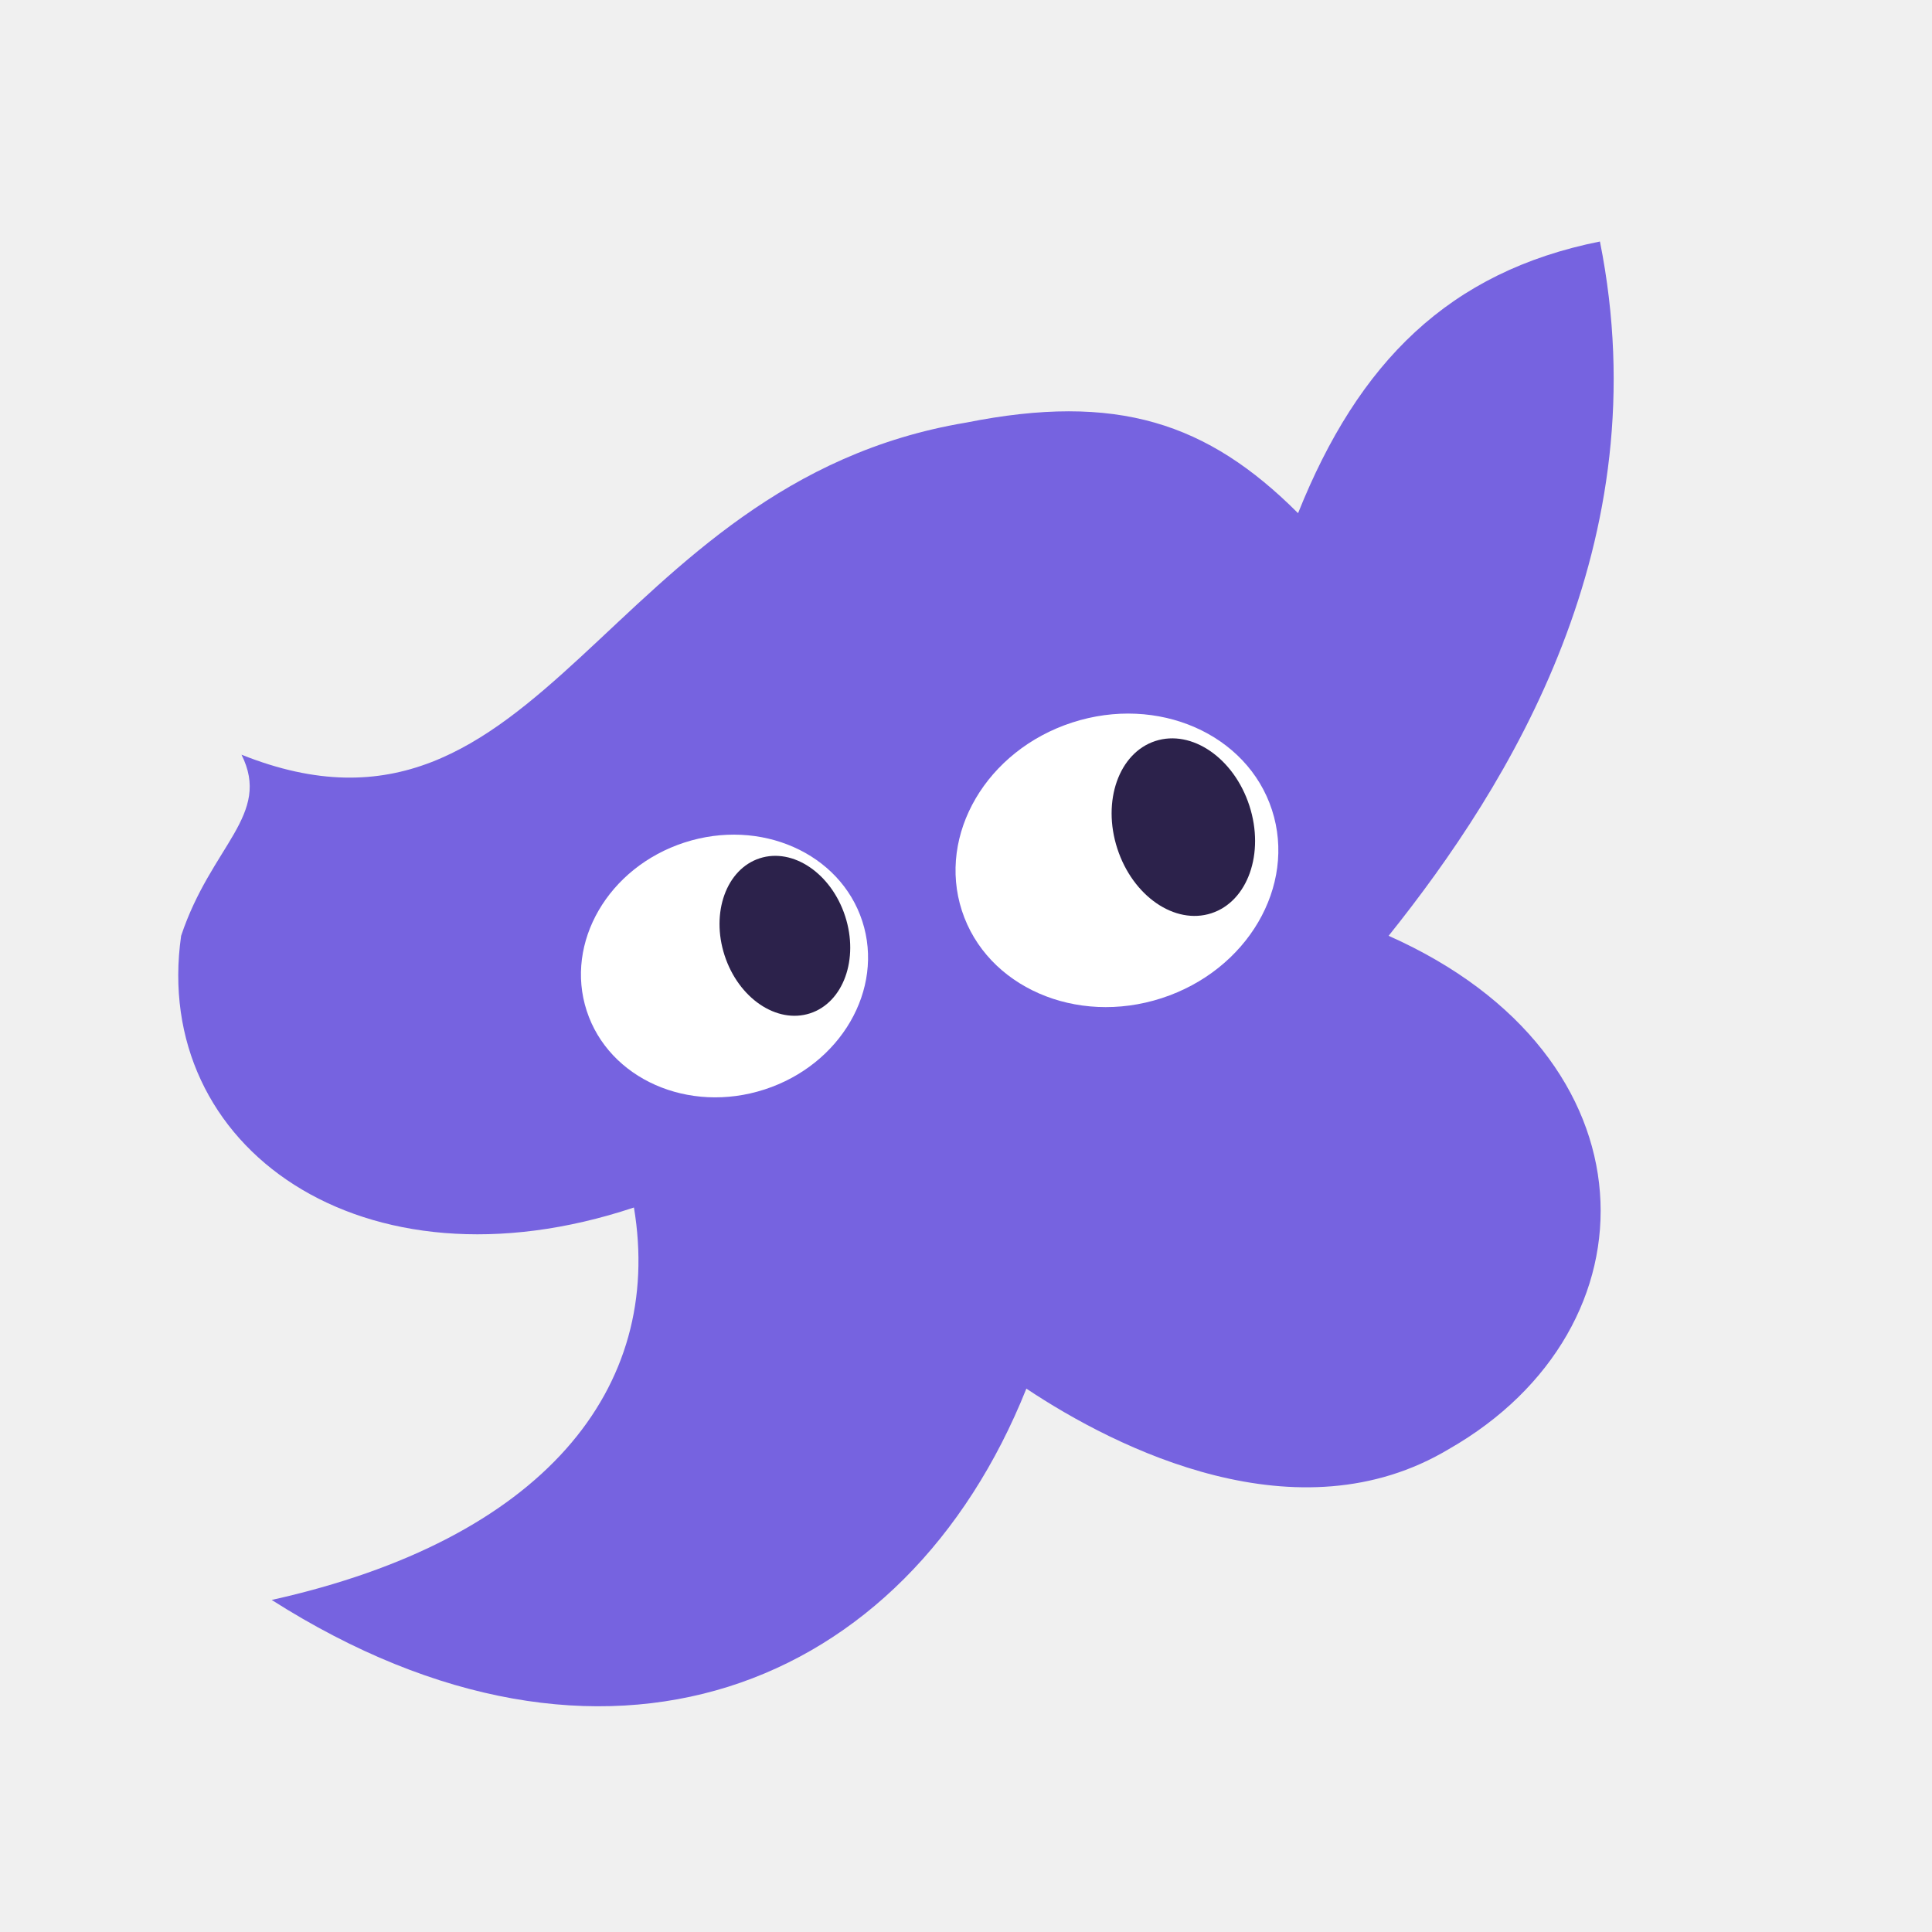
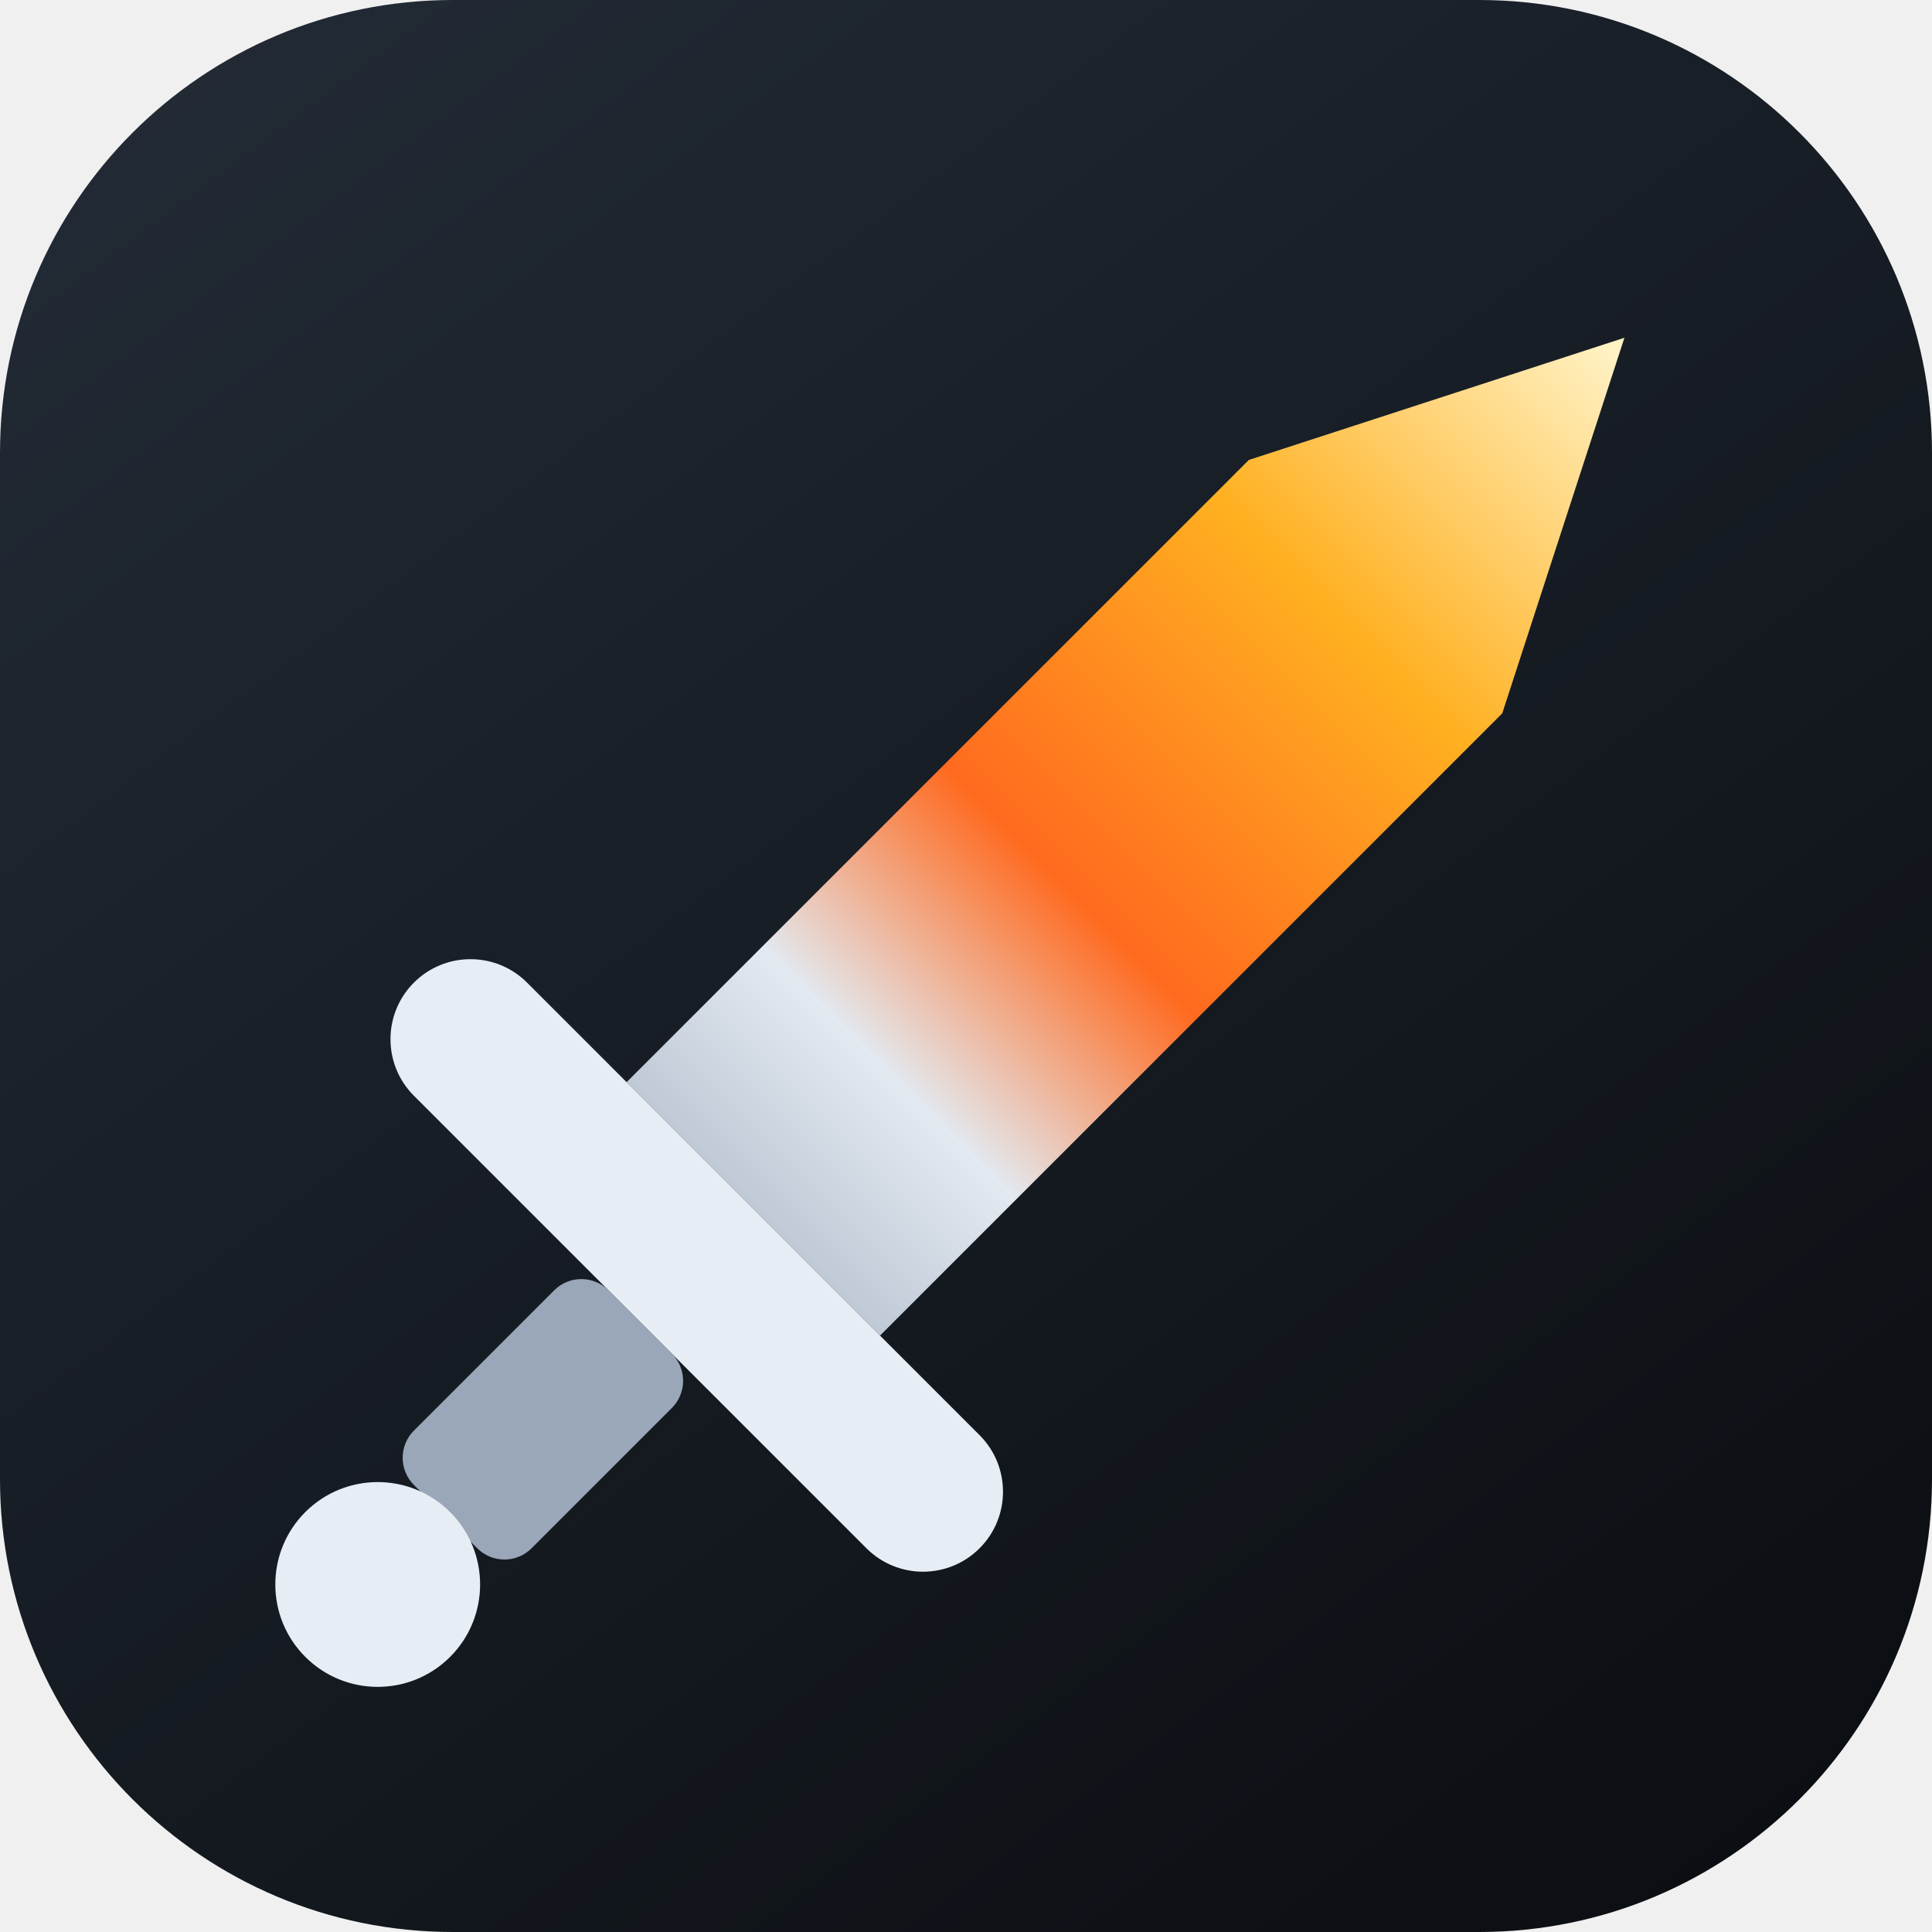
<svg xmlns="http://www.w3.org/2000/svg" viewBox="0 0 64 64" role="img" aria-labelledby="title">
-   <path d="M8 25C18 29 20 16 32 14C37 13 40 14 43 17C45 12 48 9 53 8C55 18 50 26 46 31C55 35 55 44 48 48C43 51 37 48 34 46C30 56 20 60 9 53C18 51 22 46 21 40C12 43 5 38 6 31C7 28 9 27 8 25Z" fill="#7663e0" />
-   <g data-part="eyes" fill="#fff">
-     <ellipse cx="24" cy="32" rx="4.8" ry="4.3" transform="rotate(-18 24 32)" />
-     <ellipse cx="37" cy="28.5" rx="5.4" ry="4.8" transform="rotate(-18 37 28.5)" />
-   </g>
-   <g data-part="pupils" fill="#2c224b">
-     <ellipse cx="26" cy="31" rx="2.1" ry="2.7" transform="rotate(-18 26 31)" />
-     <ellipse cx="39.2" cy="27.4" rx="2.3" ry="3" transform="rotate(-18 39.2 27.4)" />
+   <defs>
+     <linearGradient id="tile" x1="8" y1="0" x2="56" y2="64" gradientUnits="userSpaceOnUse">
+       <stop stop-color="#222a35" />
+       <stop offset="1" stop-color="#0b0e12" />
+     </linearGradient>
+     <linearGradient id="heat" x1="0" y1="2" x2="0" y2="42" gradientUnits="userSpaceOnUse">
+       <stop stop-color="#fff2c4" />
+       <stop offset=".3" stop-color="#ffb020" />
+       <stop offset=".6" stop-color="#ff6a1f" />
+       <stop offset=".8" stop-color="#e3e9f0" />
+       <stop offset="1" stop-color="#b3bfce" />
+     </linearGradient>
+   </defs>
+   <rect width="64" height="64" rx="15" fill="url(#tile)" />
+   <g data-part="sword" transform="translate(32 33) rotate(45) scale(1.06) translate(-32 -30.6)">
+     <path data-part="blade" fill="url(#heat)" d="M32 1.5 L37.6 12.5 V40 H26.4 V12.5 Z" />
+     <rect data-part="guard" fill="#e7edf4" x="19.5" y="40" width="25" height="5" rx="2.5" />
+     <rect data-part="grip" fill="#9aa7b8" x="29.4" y="45" width="5.2" height="8.6" rx="1.2" />
+     <circle data-part="pommel" fill="#e7edf4" cx="32" cy="56.6" r="3.2" />
  </g>
</svg>
